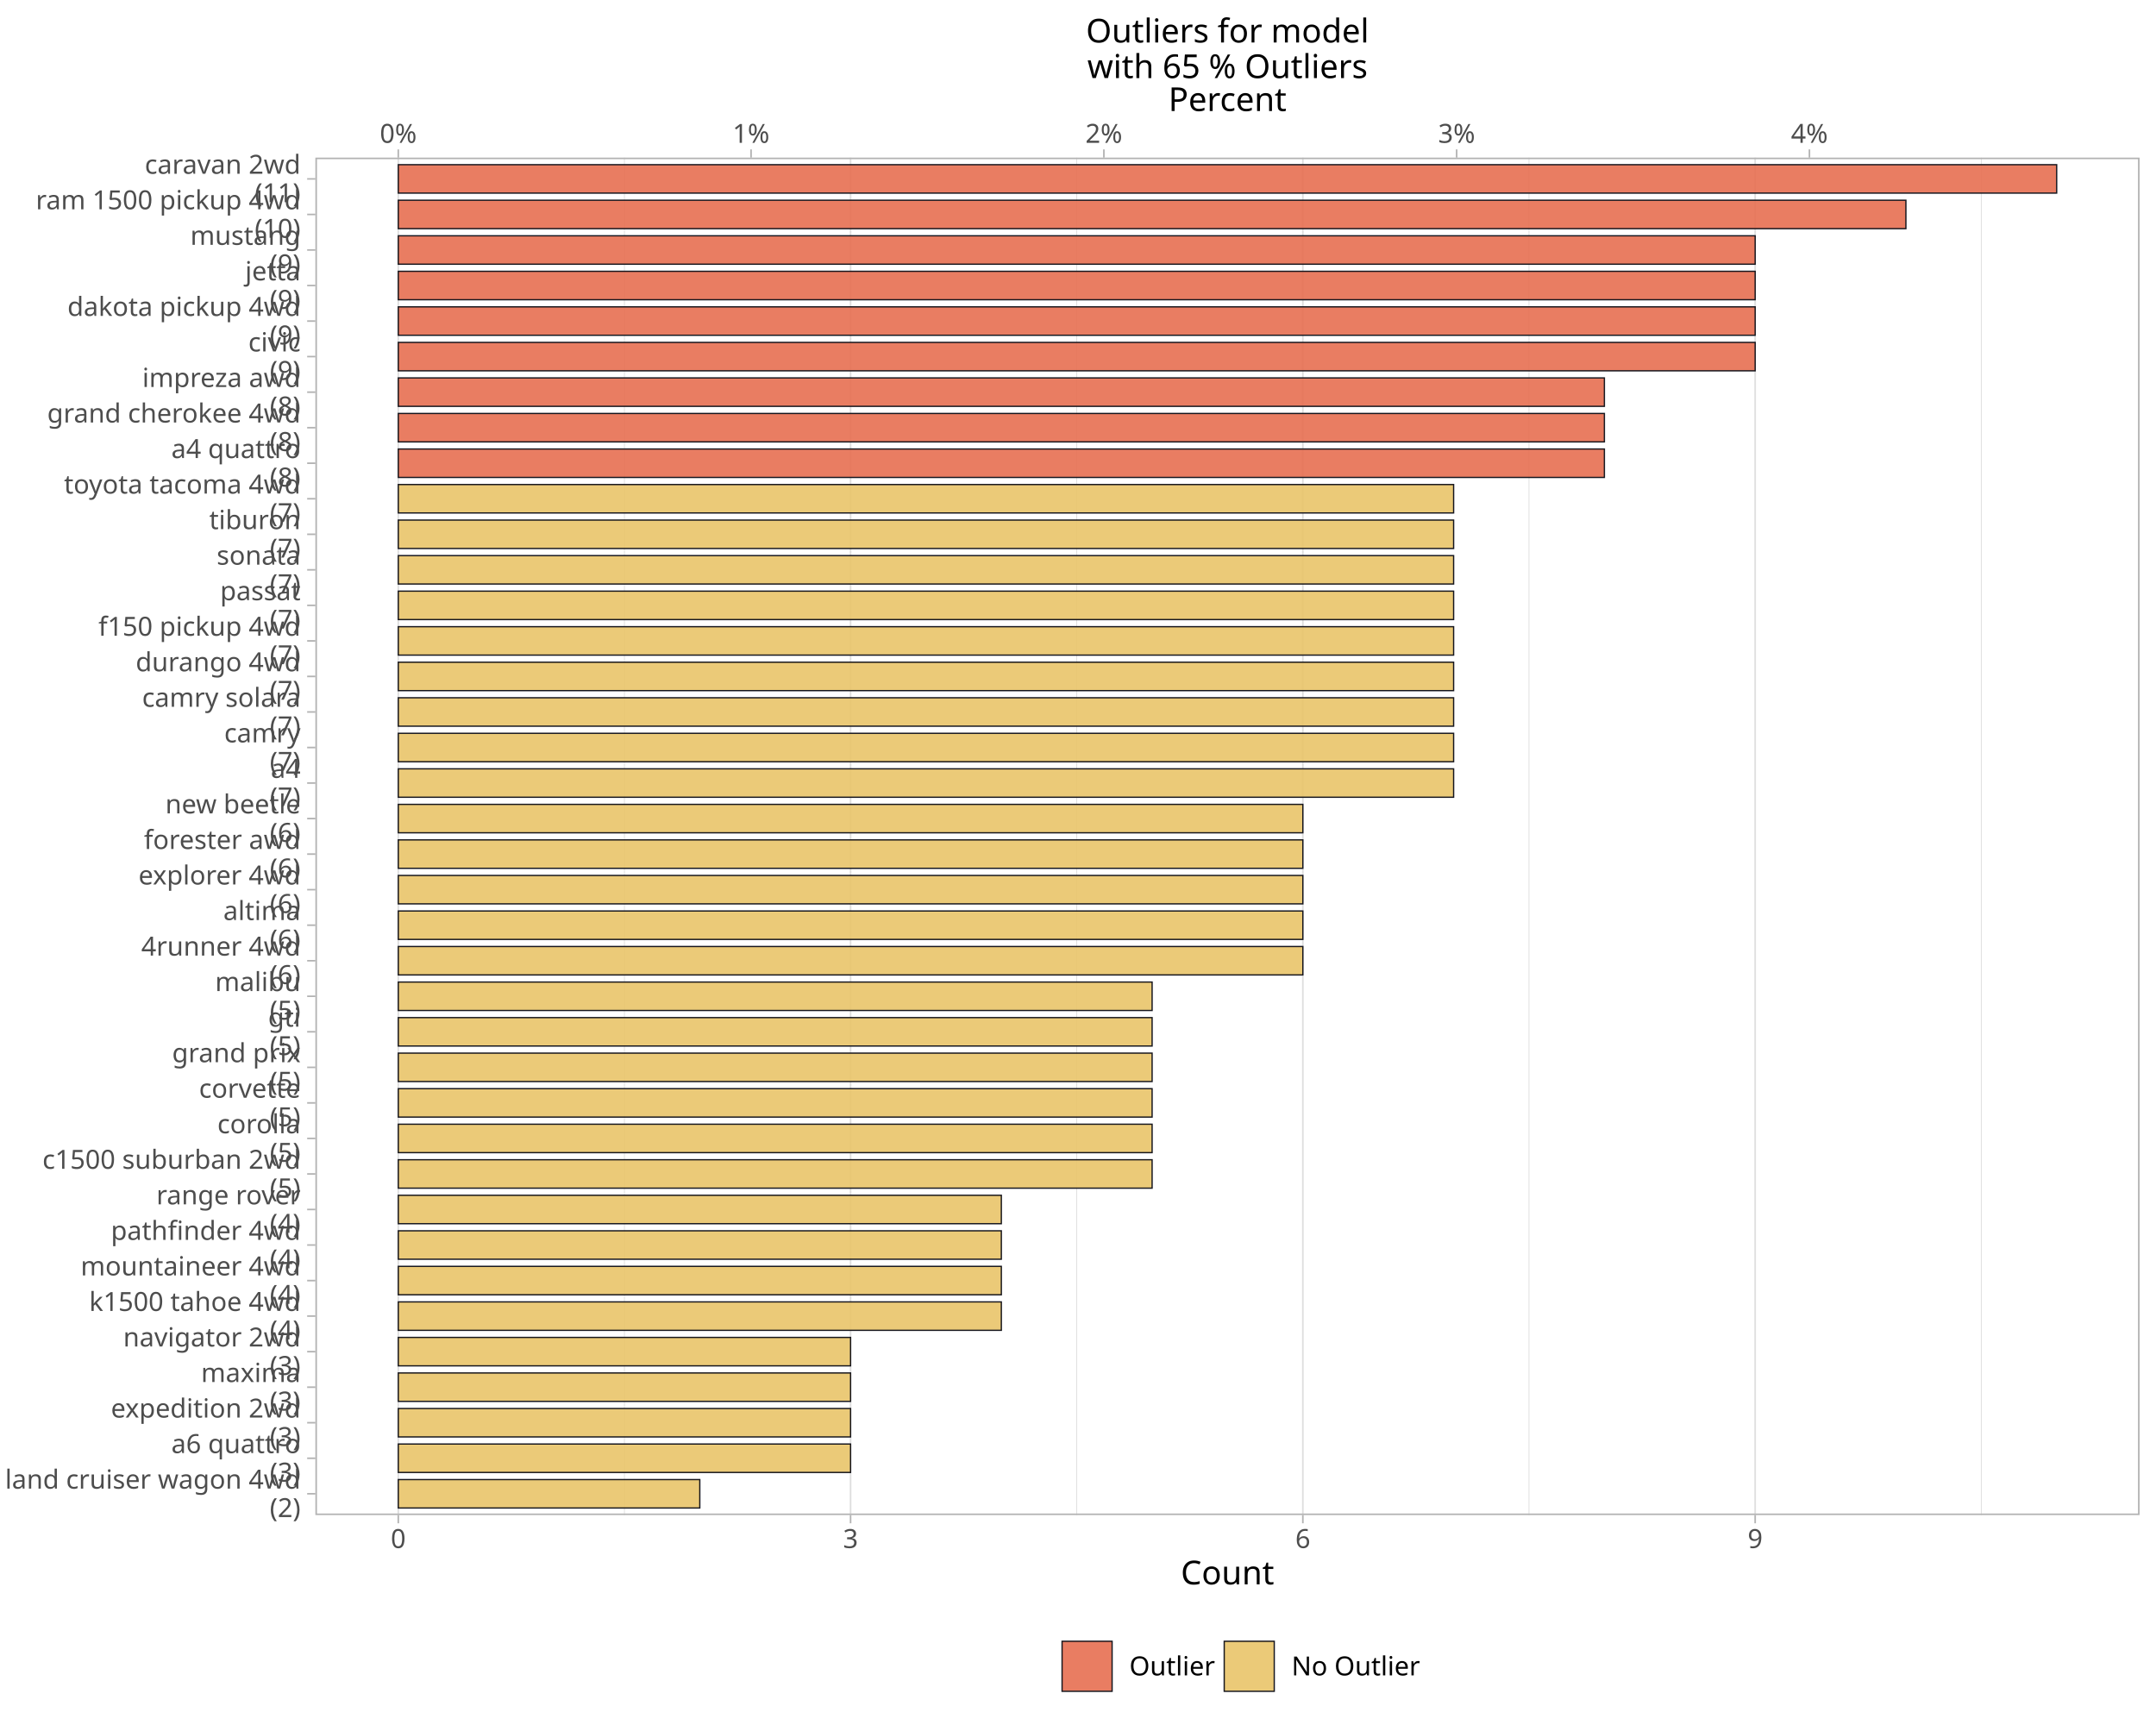
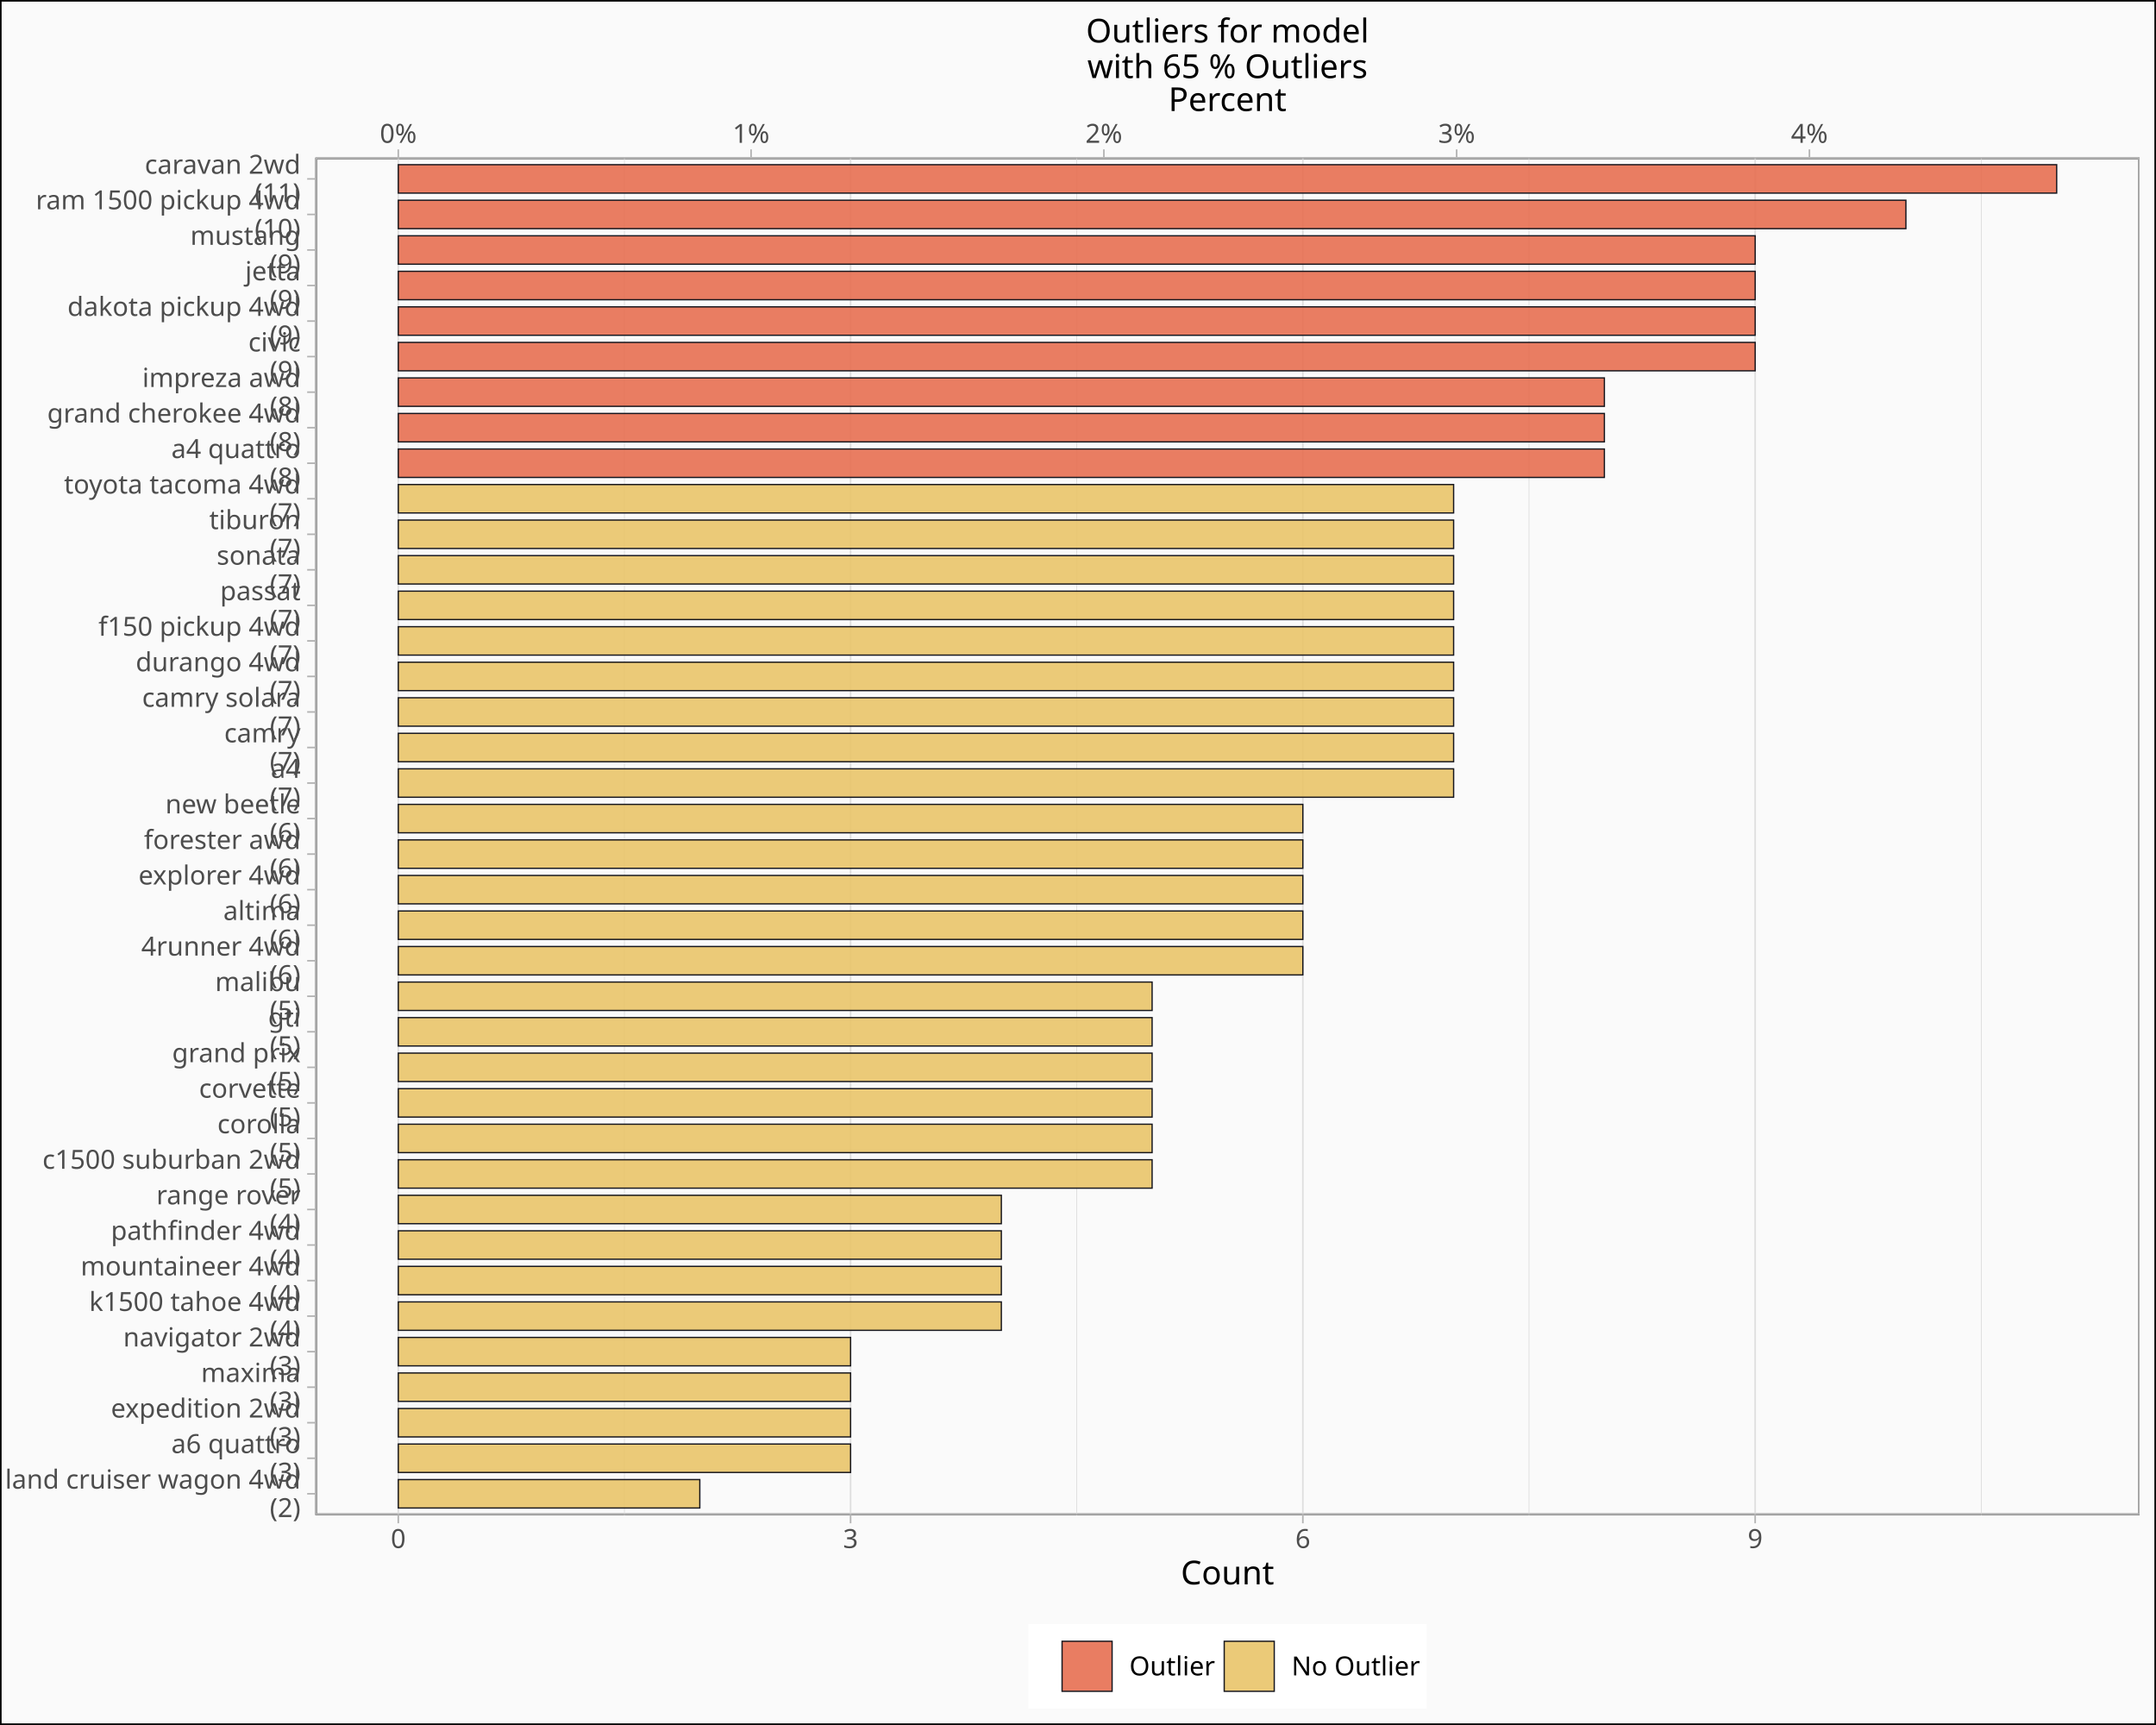
<svg xmlns="http://www.w3.org/2000/svg" class="svglite" data-engine-version="2.0" width="720.00pt" height="576.00pt" viewBox="0 0 720.00 576.00">
  <defs>
    <style type="text/css">
    .svglite line, .svglite polyline, .svglite polygon, .svglite path, .svglite rect, .svglite circle {
      fill: none;
      stroke: #000000;
      stroke-linecap: round;
      stroke-linejoin: round;
      stroke-miterlimit: 10.00;
    }
  </style>
  </defs>
  <rect width="100%" height="100%" style="stroke: none; fill: #FFFFFF;" />
  <defs>
    <clipPath id="cpMC4wMHw3MjAuMDB8MC4wMHw1NzYuMDA=">
      <rect x="0.00" y="0.00" width="720.00" height="576.00" />
    </clipPath>
  </defs>
  <g clip-path="url(#cpMC4wMHw3MjAuMDB8MC4wMHw1NzYuMDA=)">
-     <rect x="0.00" y="0.00" width="720.00" height="576.00" style="stroke-width: 1.07; stroke: #FFFFFF; fill: #FFFFFF;" />
+     <rect x="0.00" y="0.00" width="720.00" height="576.00" style="stroke-width: 1.07; fill: #FAFAFA;" />
  </g>
  <defs>
    <clipPath id="cpMTA1LjMyfDcxNC41Mnw1Mi42Mnw1MDUuOTE=">
      <rect x="105.32" y="52.62" width="609.20" height="453.29" />
    </clipPath>
  </defs>
  <g clip-path="url(#cpMTA1LjMyfDcxNC41Mnw1Mi42Mnw1MDUuOTE=)">
-     <rect x="105.32" y="52.62" width="609.20" height="453.29" style="stroke-width: 1.07; stroke: none; fill: #FFFFFF;" />
+     <rect x="105.32" y="52.62" width="609.20" height="453.29" style="stroke-width: 1.07; fill: #FAFAFA;" />
    <polyline points="208.53,505.91 208.53,52.62 " style="stroke-width: 0.27; stroke: #DEDEDE; stroke-linecap: butt;" />
    <polyline points="359.57,505.91 359.57,52.62 " style="stroke-width: 0.27; stroke: #DEDEDE; stroke-linecap: butt;" />
    <polyline points="510.61,505.91 510.61,52.62 " style="stroke-width: 0.27; stroke: #DEDEDE; stroke-linecap: butt;" />
    <polyline points="661.66,505.91 661.66,52.62 " style="stroke-width: 0.27; stroke: #DEDEDE; stroke-linecap: butt;" />
    <polyline points="133.01,505.91 133.01,52.62 " style="stroke-width: 0.53; stroke: #DEDEDE; stroke-linecap: butt;" />
    <polyline points="284.05,505.91 284.05,52.62 " style="stroke-width: 0.53; stroke: #DEDEDE; stroke-linecap: butt;" />
    <polyline points="435.09,505.91 435.09,52.62 " style="stroke-width: 0.53; stroke: #DEDEDE; stroke-linecap: butt;" />
    <polyline points="586.14,505.91 586.14,52.62 " style="stroke-width: 0.53; stroke: #DEDEDE; stroke-linecap: butt;" />
    <rect x="133.01" y="316.05" width="302.08" height="9.49" style="stroke-width: 0.43; stroke: #16161D; stroke-linecap: butt; stroke-linejoin: miter; fill: #E9C46A; fill-opacity: 0.90;" />
    <rect x="133.01" y="256.72" width="352.43" height="9.49" style="stroke-width: 0.43; stroke: #16161D; stroke-linecap: butt; stroke-linejoin: miter; fill: #E9C46A; fill-opacity: 0.90;" />
    <rect x="133.01" y="149.93" width="402.78" height="9.49" style="stroke-width: 0.43; stroke: #16161D; stroke-linecap: butt; stroke-linejoin: miter; fill: #E76F51; fill-opacity: 0.90;" />
    <rect x="133.01" y="482.18" width="151.04" height="9.49" style="stroke-width: 0.43; stroke: #16161D; stroke-linecap: butt; stroke-linejoin: miter; fill: #E9C46A; fill-opacity: 0.90;" />
    <rect x="133.01" y="304.19" width="302.08" height="9.49" style="stroke-width: 0.43; stroke: #16161D; stroke-linecap: butt; stroke-linejoin: miter; fill: #E9C46A; fill-opacity: 0.90;" />
    <rect x="133.01" y="387.25" width="251.74" height="9.49" style="stroke-width: 0.43; stroke: #16161D; stroke-linecap: butt; stroke-linejoin: miter; fill: #E9C46A; fill-opacity: 0.90;" />
    <rect x="133.01" y="244.86" width="352.43" height="9.49" style="stroke-width: 0.43; stroke: #16161D; stroke-linecap: butt; stroke-linejoin: miter; fill: #E9C46A; fill-opacity: 0.90;" />
    <rect x="133.01" y="232.99" width="352.43" height="9.49" style="stroke-width: 0.43; stroke: #16161D; stroke-linecap: butt; stroke-linejoin: miter; fill: #E9C46A; fill-opacity: 0.90;" />
    <rect x="133.01" y="54.99" width="553.82" height="9.49" style="stroke-width: 0.43; stroke: #16161D; stroke-linecap: butt; stroke-linejoin: miter; fill: #E76F51; fill-opacity: 0.90;" />
    <rect x="133.01" y="114.33" width="453.13" height="9.49" style="stroke-width: 0.43; stroke: #16161D; stroke-linecap: butt; stroke-linejoin: miter; fill: #E76F51; fill-opacity: 0.90;" />
    <rect x="133.01" y="375.39" width="251.74" height="9.49" style="stroke-width: 0.43; stroke: #16161D; stroke-linecap: butt; stroke-linejoin: miter; fill: #E9C46A; fill-opacity: 0.90;" />
    <rect x="133.01" y="363.52" width="251.74" height="9.49" style="stroke-width: 0.43; stroke: #16161D; stroke-linecap: butt; stroke-linejoin: miter; fill: #E9C46A; fill-opacity: 0.90;" />
    <rect x="133.01" y="102.46" width="453.13" height="9.49" style="stroke-width: 0.43; stroke: #16161D; stroke-linecap: butt; stroke-linejoin: miter; fill: #E76F51; fill-opacity: 0.90;" />
    <rect x="133.01" y="221.12" width="352.43" height="9.49" style="stroke-width: 0.43; stroke: #16161D; stroke-linecap: butt; stroke-linejoin: miter; fill: #E9C46A; fill-opacity: 0.90;" />
    <rect x="133.01" y="470.32" width="151.04" height="9.49" style="stroke-width: 0.43; stroke: #16161D; stroke-linecap: butt; stroke-linejoin: miter; fill: #E9C46A; fill-opacity: 0.90;" />
    <rect x="133.01" y="292.32" width="302.08" height="9.49" style="stroke-width: 0.43; stroke: #16161D; stroke-linecap: butt; stroke-linejoin: miter; fill: #E9C46A; fill-opacity: 0.90;" />
    <rect x="133.01" y="209.26" width="352.43" height="9.49" style="stroke-width: 0.43; stroke: #16161D; stroke-linecap: butt; stroke-linejoin: miter; fill: #E9C46A; fill-opacity: 0.90;" />
    <rect x="133.01" y="280.45" width="302.08" height="9.49" style="stroke-width: 0.43; stroke: #16161D; stroke-linecap: butt; stroke-linejoin: miter; fill: #E9C46A; fill-opacity: 0.90;" />
    <rect x="133.01" y="138.06" width="402.78" height="9.49" style="stroke-width: 0.43; stroke: #16161D; stroke-linecap: butt; stroke-linejoin: miter; fill: #E76F51; fill-opacity: 0.90;" />
    <rect x="133.01" y="351.65" width="251.74" height="9.49" style="stroke-width: 0.43; stroke: #16161D; stroke-linecap: butt; stroke-linejoin: miter; fill: #E9C46A; fill-opacity: 0.90;" />
    <rect x="133.01" y="339.79" width="251.74" height="9.49" style="stroke-width: 0.43; stroke: #16161D; stroke-linecap: butt; stroke-linejoin: miter; fill: #E9C46A; fill-opacity: 0.90;" />
    <rect x="133.01" y="126.19" width="402.78" height="9.49" style="stroke-width: 0.43; stroke: #16161D; stroke-linecap: butt; stroke-linejoin: miter; fill: #E76F51; fill-opacity: 0.90;" />
    <rect x="133.01" y="90.59" width="453.13" height="9.49" style="stroke-width: 0.43; stroke: #16161D; stroke-linecap: butt; stroke-linejoin: miter; fill: #E76F51; fill-opacity: 0.90;" />
    <rect x="133.01" y="434.72" width="201.39" height="9.49" style="stroke-width: 0.43; stroke: #16161D; stroke-linecap: butt; stroke-linejoin: miter; fill: #E9C46A; fill-opacity: 0.90;" />
    <rect x="133.01" y="494.05" width="100.69" height="9.49" style="stroke-width: 0.43; stroke: #16161D; stroke-linecap: butt; stroke-linejoin: miter; fill: #E9C46A; fill-opacity: 0.90;" />
    <rect x="133.01" y="327.92" width="251.74" height="9.49" style="stroke-width: 0.43; stroke: #16161D; stroke-linecap: butt; stroke-linejoin: miter; fill: #E9C46A; fill-opacity: 0.90;" />
    <rect x="133.01" y="458.45" width="151.04" height="9.49" style="stroke-width: 0.43; stroke: #16161D; stroke-linecap: butt; stroke-linejoin: miter; fill: #E9C46A; fill-opacity: 0.90;" />
    <rect x="133.01" y="422.85" width="201.39" height="9.49" style="stroke-width: 0.43; stroke: #16161D; stroke-linecap: butt; stroke-linejoin: miter; fill: #E9C46A; fill-opacity: 0.90;" />
    <rect x="133.01" y="78.73" width="453.13" height="9.49" style="stroke-width: 0.43; stroke: #16161D; stroke-linecap: butt; stroke-linejoin: miter; fill: #E76F51; fill-opacity: 0.90;" />
    <rect x="133.01" y="446.58" width="151.04" height="9.49" style="stroke-width: 0.43; stroke: #16161D; stroke-linecap: butt; stroke-linejoin: miter; fill: #E9C46A; fill-opacity: 0.90;" />
    <rect x="133.01" y="268.59" width="302.08" height="9.49" style="stroke-width: 0.43; stroke: #16161D; stroke-linecap: butt; stroke-linejoin: miter; fill: #E9C46A; fill-opacity: 0.90;" />
    <rect x="133.01" y="197.39" width="352.43" height="9.49" style="stroke-width: 0.43; stroke: #16161D; stroke-linecap: butt; stroke-linejoin: miter; fill: #E9C46A; fill-opacity: 0.90;" />
    <rect x="133.01" y="410.98" width="201.39" height="9.49" style="stroke-width: 0.43; stroke: #16161D; stroke-linecap: butt; stroke-linejoin: miter; fill: #E9C46A; fill-opacity: 0.90;" />
    <rect x="133.01" y="66.86" width="503.47" height="9.49" style="stroke-width: 0.43; stroke: #16161D; stroke-linecap: butt; stroke-linejoin: miter; fill: #E76F51; fill-opacity: 0.90;" />
    <rect x="133.01" y="399.12" width="201.39" height="9.49" style="stroke-width: 0.43; stroke: #16161D; stroke-linecap: butt; stroke-linejoin: miter; fill: #E9C46A; fill-opacity: 0.90;" />
    <rect x="133.01" y="185.52" width="352.43" height="9.49" style="stroke-width: 0.43; stroke: #16161D; stroke-linecap: butt; stroke-linejoin: miter; fill: #E9C46A; fill-opacity: 0.90;" />
    <rect x="133.01" y="173.66" width="352.43" height="9.49" style="stroke-width: 0.43; stroke: #16161D; stroke-linecap: butt; stroke-linejoin: miter; fill: #E9C46A; fill-opacity: 0.90;" />
    <rect x="133.01" y="161.79" width="352.43" height="9.49" style="stroke-width: 0.43; stroke: #16161D; stroke-linecap: butt; stroke-linejoin: miter; fill: #E9C46A; fill-opacity: 0.90;" />
    <rect x="105.32" y="52.62" width="609.20" height="453.29" style="stroke-width: 1.07; stroke: #B3B3B3;" />
  </g>
  <g clip-path="url(#cpMC4wMHw3MjAuMDB8MC4wMHw1NzYuMDA=)">
    <text x="133.01" y="47.69" text-anchor="middle" style="font-size: 8.80px; fill: #4D4D4D; font-family: sans;" textLength="12.72px" lengthAdjust="spacingAndGlyphs">0%</text>
    <text x="250.82" y="47.69" text-anchor="middle" style="font-size: 8.80px; fill: #4D4D4D; font-family: sans;" textLength="12.72px" lengthAdjust="spacingAndGlyphs">1%</text>
    <text x="368.64" y="47.69" text-anchor="middle" style="font-size: 8.80px; fill: #4D4D4D; font-family: sans;" textLength="12.72px" lengthAdjust="spacingAndGlyphs">2%</text>
    <text x="486.45" y="47.69" text-anchor="middle" style="font-size: 8.80px; fill: #4D4D4D; font-family: sans;" textLength="12.72px" lengthAdjust="spacingAndGlyphs">3%</text>
    <text x="604.26" y="47.69" text-anchor="middle" style="font-size: 8.80px; fill: #4D4D4D; font-family: sans;" textLength="12.72px" lengthAdjust="spacingAndGlyphs">4%</text>
    <polyline points="133.01,52.62 133.01,49.88 " style="stroke-width: 0.53; stroke: #B3B3B3; stroke-linecap: butt;" />
    <polyline points="250.82,52.62 250.82,49.88 " style="stroke-width: 0.53; stroke: #B3B3B3; stroke-linecap: butt;" />
    <polyline points="368.64,52.62 368.64,49.88 " style="stroke-width: 0.53; stroke: #B3B3B3; stroke-linecap: butt;" />
    <polyline points="486.45,52.62 486.45,49.88 " style="stroke-width: 0.53; stroke: #B3B3B3; stroke-linecap: butt;" />
    <polyline points="604.26,52.62 604.26,49.88 " style="stroke-width: 0.53; stroke: #B3B3B3; stroke-linecap: butt;" />
    <text x="100.39" y="497.07" text-anchor="end" style="font-size: 8.80px; fill: #4D4D4D; font-family: sans;" textLength="94.91px" lengthAdjust="spacingAndGlyphs">land cruiser wagon 4wd </text>
    <text x="100.39" y="506.57" text-anchor="end" style="font-size: 8.80px; fill: #4D4D4D; font-family: sans;" textLength="10.76px" lengthAdjust="spacingAndGlyphs">(2)</text>
    <text x="100.39" y="485.20" text-anchor="end" style="font-size: 8.80px; fill: #4D4D4D; font-family: sans;" textLength="42.08px" lengthAdjust="spacingAndGlyphs">a6 quattro </text>
    <text x="100.39" y="494.71" text-anchor="end" style="font-size: 8.80px; fill: #4D4D4D; font-family: sans;" textLength="10.76px" lengthAdjust="spacingAndGlyphs">(3)</text>
    <text x="100.39" y="473.34" text-anchor="end" style="font-size: 8.80px; fill: #4D4D4D; font-family: sans;" textLength="61.16px" lengthAdjust="spacingAndGlyphs">expedition 2wd </text>
    <text x="100.39" y="482.84" text-anchor="end" style="font-size: 8.80px; fill: #4D4D4D; font-family: sans;" textLength="10.76px" lengthAdjust="spacingAndGlyphs">(3)</text>
    <text x="100.39" y="461.47" text-anchor="end" style="font-size: 8.80px; fill: #4D4D4D; font-family: sans;" textLength="33.26px" lengthAdjust="spacingAndGlyphs">maxima </text>
    <text x="100.39" y="470.98" text-anchor="end" style="font-size: 8.80px; fill: #4D4D4D; font-family: sans;" textLength="10.76px" lengthAdjust="spacingAndGlyphs">(3)</text>
    <text x="100.39" y="449.61" text-anchor="end" style="font-size: 8.80px; fill: #4D4D4D; font-family: sans;" textLength="57.24px" lengthAdjust="spacingAndGlyphs">navigator 2wd </text>
    <text x="100.39" y="459.11" text-anchor="end" style="font-size: 8.80px; fill: #4D4D4D; font-family: sans;" textLength="10.76px" lengthAdjust="spacingAndGlyphs">(3)</text>
    <text x="100.39" y="437.74" text-anchor="end" style="font-size: 8.80px; fill: #4D4D4D; font-family: sans;" textLength="69.48px" lengthAdjust="spacingAndGlyphs">k1500 tahoe 4wd </text>
    <text x="100.39" y="447.24" text-anchor="end" style="font-size: 8.80px; fill: #4D4D4D; font-family: sans;" textLength="10.76px" lengthAdjust="spacingAndGlyphs">(4)</text>
    <text x="100.39" y="425.87" text-anchor="end" style="font-size: 8.80px; fill: #4D4D4D; font-family: sans;" textLength="69.96px" lengthAdjust="spacingAndGlyphs">mountaineer 4wd </text>
    <text x="100.39" y="435.38" text-anchor="end" style="font-size: 8.80px; fill: #4D4D4D; font-family: sans;" textLength="10.76px" lengthAdjust="spacingAndGlyphs">(4)</text>
    <text x="100.39" y="414.01" text-anchor="end" style="font-size: 8.80px; fill: #4D4D4D; font-family: sans;" textLength="60.18px" lengthAdjust="spacingAndGlyphs">pathfinder 4wd </text>
    <text x="100.39" y="423.51" text-anchor="end" style="font-size: 8.80px; fill: #4D4D4D; font-family: sans;" textLength="10.76px" lengthAdjust="spacingAndGlyphs">(4)</text>
    <text x="100.39" y="402.14" text-anchor="end" style="font-size: 8.80px; fill: #4D4D4D; font-family: sans;" textLength="47.45px" lengthAdjust="spacingAndGlyphs">range rover </text>
    <text x="100.39" y="411.64" text-anchor="end" style="font-size: 8.80px; fill: #4D4D4D; font-family: sans;" textLength="10.76px" lengthAdjust="spacingAndGlyphs">(4)</text>
    <text x="100.39" y="390.27" text-anchor="end" style="font-size: 8.80px; fill: #4D4D4D; font-family: sans;" textLength="84.16px" lengthAdjust="spacingAndGlyphs">c1500 suburban 2wd </text>
    <text x="100.39" y="399.78" text-anchor="end" style="font-size: 8.80px; fill: #4D4D4D; font-family: sans;" textLength="10.76px" lengthAdjust="spacingAndGlyphs">(5)</text>
    <text x="100.39" y="378.41" text-anchor="end" style="font-size: 8.80px; fill: #4D4D4D; font-family: sans;" textLength="28.37px" lengthAdjust="spacingAndGlyphs">corolla </text>
    <text x="100.39" y="387.91" text-anchor="end" style="font-size: 8.80px; fill: #4D4D4D; font-family: sans;" textLength="10.76px" lengthAdjust="spacingAndGlyphs">(5)</text>
    <text x="100.39" y="366.54" text-anchor="end" style="font-size: 8.80px; fill: #4D4D4D; font-family: sans;" textLength="33.76px" lengthAdjust="spacingAndGlyphs">corvette </text>
    <text x="100.39" y="376.05" text-anchor="end" style="font-size: 8.80px; fill: #4D4D4D; font-family: sans;" textLength="10.76px" lengthAdjust="spacingAndGlyphs">(5)</text>
    <text x="100.39" y="354.68" text-anchor="end" style="font-size: 8.80px; fill: #4D4D4D; font-family: sans;" textLength="41.58px" lengthAdjust="spacingAndGlyphs">grand prix </text>
    <text x="100.39" y="364.18" text-anchor="end" style="font-size: 8.80px; fill: #4D4D4D; font-family: sans;" textLength="10.76px" lengthAdjust="spacingAndGlyphs">(5)</text>
    <text x="100.39" y="342.81" text-anchor="end" style="font-size: 8.80px; fill: #4D4D4D; font-family: sans;" textLength="11.74px" lengthAdjust="spacingAndGlyphs">gti </text>
    <text x="100.39" y="352.31" text-anchor="end" style="font-size: 8.80px; fill: #4D4D4D; font-family: sans;" textLength="10.76px" lengthAdjust="spacingAndGlyphs">(5)</text>
    <text x="100.39" y="330.94" text-anchor="end" style="font-size: 8.80px; fill: #4D4D4D; font-family: sans;" textLength="28.37px" lengthAdjust="spacingAndGlyphs">malibu </text>
    <text x="100.39" y="340.45" text-anchor="end" style="font-size: 8.80px; fill: #4D4D4D; font-family: sans;" textLength="10.76px" lengthAdjust="spacingAndGlyphs">(5)</text>
    <text x="100.39" y="319.08" text-anchor="end" style="font-size: 8.80px; fill: #4D4D4D; font-family: sans;" textLength="51.37px" lengthAdjust="spacingAndGlyphs">4runner 4wd </text>
    <text x="100.39" y="328.58" text-anchor="end" style="font-size: 8.80px; fill: #4D4D4D; font-family: sans;" textLength="10.76px" lengthAdjust="spacingAndGlyphs">(6)</text>
    <text x="100.39" y="307.21" text-anchor="end" style="font-size: 8.80px; fill: #4D4D4D; font-family: sans;" textLength="25.92px" lengthAdjust="spacingAndGlyphs">altima </text>
    <text x="100.39" y="316.71" text-anchor="end" style="font-size: 8.80px; fill: #4D4D4D; font-family: sans;" textLength="10.76px" lengthAdjust="spacingAndGlyphs">(6)</text>
    <text x="100.39" y="295.34" text-anchor="end" style="font-size: 8.80px; fill: #4D4D4D; font-family: sans;" textLength="52.83px" lengthAdjust="spacingAndGlyphs">explorer 4wd </text>
    <text x="100.39" y="304.85" text-anchor="end" style="font-size: 8.80px; fill: #4D4D4D; font-family: sans;" textLength="10.76px" lengthAdjust="spacingAndGlyphs">(6)</text>
    <text x="100.39" y="283.48" text-anchor="end" style="font-size: 8.80px; fill: #4D4D4D; font-family: sans;" textLength="50.87px" lengthAdjust="spacingAndGlyphs">forester awd </text>
    <text x="100.39" y="292.98" text-anchor="end" style="font-size: 8.80px; fill: #4D4D4D; font-family: sans;" textLength="10.76px" lengthAdjust="spacingAndGlyphs">(6)</text>
    <text x="100.39" y="271.61" text-anchor="end" style="font-size: 8.80px; fill: #4D4D4D; font-family: sans;" textLength="45.01px" lengthAdjust="spacingAndGlyphs">new beetle </text>
    <text x="100.39" y="281.11" text-anchor="end" style="font-size: 8.80px; fill: #4D4D4D; font-family: sans;" textLength="10.76px" lengthAdjust="spacingAndGlyphs">(6)</text>
    <text x="100.39" y="259.74" text-anchor="end" style="font-size: 8.80px; fill: #4D4D4D; font-family: sans;" textLength="12.23px" lengthAdjust="spacingAndGlyphs">a4 </text>
    <text x="100.39" y="269.25" text-anchor="end" style="font-size: 8.80px; fill: #4D4D4D; font-family: sans;" textLength="10.76px" lengthAdjust="spacingAndGlyphs">(7)</text>
    <text x="100.39" y="247.88" text-anchor="end" style="font-size: 8.80px; fill: #4D4D4D; font-family: sans;" textLength="26.41px" lengthAdjust="spacingAndGlyphs">camry </text>
    <text x="100.39" y="257.38" text-anchor="end" style="font-size: 8.80px; fill: #4D4D4D; font-family: sans;" textLength="10.76px" lengthAdjust="spacingAndGlyphs">(7)</text>
    <text x="100.39" y="236.01" text-anchor="end" style="font-size: 8.80px; fill: #4D4D4D; font-family: sans;" textLength="52.83px" lengthAdjust="spacingAndGlyphs">camry solara </text>
    <text x="100.39" y="245.52" text-anchor="end" style="font-size: 8.80px; fill: #4D4D4D; font-family: sans;" textLength="10.76px" lengthAdjust="spacingAndGlyphs">(7)</text>
    <text x="100.39" y="224.15" text-anchor="end" style="font-size: 8.80px; fill: #4D4D4D; font-family: sans;" textLength="53.33px" lengthAdjust="spacingAndGlyphs">durango 4wd </text>
    <text x="100.39" y="233.65" text-anchor="end" style="font-size: 8.80px; fill: #4D4D4D; font-family: sans;" textLength="10.76px" lengthAdjust="spacingAndGlyphs">(7)</text>
    <text x="100.39" y="212.28" text-anchor="end" style="font-size: 8.80px; fill: #4D4D4D; font-family: sans;" textLength="66.05px" lengthAdjust="spacingAndGlyphs">f150 pickup 4wd </text>
    <text x="100.39" y="221.78" text-anchor="end" style="font-size: 8.80px; fill: #4D4D4D; font-family: sans;" textLength="10.76px" lengthAdjust="spacingAndGlyphs">(7)</text>
    <text x="100.39" y="200.41" text-anchor="end" style="font-size: 8.80px; fill: #4D4D4D; font-family: sans;" textLength="28.38px" lengthAdjust="spacingAndGlyphs">passat </text>
    <text x="100.39" y="209.92" text-anchor="end" style="font-size: 8.80px; fill: #4D4D4D; font-family: sans;" textLength="10.76px" lengthAdjust="spacingAndGlyphs">(7)</text>
    <text x="100.39" y="188.55" text-anchor="end" style="font-size: 8.80px; fill: #4D4D4D; font-family: sans;" textLength="28.87px" lengthAdjust="spacingAndGlyphs">sonata </text>
    <text x="100.39" y="198.05" text-anchor="end" style="font-size: 8.80px; fill: #4D4D4D; font-family: sans;" textLength="10.76px" lengthAdjust="spacingAndGlyphs">(7)</text>
    <text x="100.39" y="176.68" text-anchor="end" style="font-size: 8.80px; fill: #4D4D4D; font-family: sans;" textLength="29.35px" lengthAdjust="spacingAndGlyphs">tiburon </text>
    <text x="100.39" y="186.18" text-anchor="end" style="font-size: 8.80px; fill: #4D4D4D; font-family: sans;" textLength="10.76px" lengthAdjust="spacingAndGlyphs">(7)</text>
    <text x="100.39" y="164.81" text-anchor="end" style="font-size: 8.80px; fill: #4D4D4D; font-family: sans;" textLength="76.32px" lengthAdjust="spacingAndGlyphs">toyota tacoma 4wd </text>
    <text x="100.39" y="174.32" text-anchor="end" style="font-size: 8.80px; fill: #4D4D4D; font-family: sans;" textLength="10.76px" lengthAdjust="spacingAndGlyphs">(7)</text>
    <text x="100.39" y="152.95" text-anchor="end" style="font-size: 8.80px; fill: #4D4D4D; font-family: sans;" textLength="42.08px" lengthAdjust="spacingAndGlyphs">a4 quattro </text>
    <text x="100.39" y="162.45" text-anchor="end" style="font-size: 8.80px; fill: #4D4D4D; font-family: sans;" textLength="10.76px" lengthAdjust="spacingAndGlyphs">(8)</text>
    <text x="100.39" y="141.08" text-anchor="end" style="font-size: 8.80px; fill: #4D4D4D; font-family: sans;" textLength="82.20px" lengthAdjust="spacingAndGlyphs">grand cherokee 4wd </text>
    <text x="100.39" y="150.59" text-anchor="end" style="font-size: 8.80px; fill: #4D4D4D; font-family: sans;" textLength="10.76px" lengthAdjust="spacingAndGlyphs">(8)</text>
    <text x="100.39" y="129.22" text-anchor="end" style="font-size: 8.80px; fill: #4D4D4D; font-family: sans;" textLength="52.34px" lengthAdjust="spacingAndGlyphs">impreza awd </text>
    <text x="100.39" y="138.72" text-anchor="end" style="font-size: 8.80px; fill: #4D4D4D; font-family: sans;" textLength="10.76px" lengthAdjust="spacingAndGlyphs">(8)</text>
    <text x="100.39" y="117.35" text-anchor="end" style="font-size: 8.80px; fill: #4D4D4D; font-family: sans;" textLength="19.56px" lengthAdjust="spacingAndGlyphs">civic </text>
    <text x="100.39" y="126.85" text-anchor="end" style="font-size: 8.80px; fill: #4D4D4D; font-family: sans;" textLength="10.76px" lengthAdjust="spacingAndGlyphs">(9)</text>
    <text x="100.39" y="105.48" text-anchor="end" style="font-size: 8.80px; fill: #4D4D4D; font-family: sans;" textLength="75.35px" lengthAdjust="spacingAndGlyphs">dakota pickup 4wd </text>
    <text x="100.39" y="114.99" text-anchor="end" style="font-size: 8.80px; fill: #4D4D4D; font-family: sans;" textLength="10.76px" lengthAdjust="spacingAndGlyphs">(9)</text>
    <text x="100.39" y="93.62" text-anchor="end" style="font-size: 8.80px; fill: #4D4D4D; font-family: sans;" textLength="19.08px" lengthAdjust="spacingAndGlyphs">jetta </text>
    <text x="100.39" y="103.12" text-anchor="end" style="font-size: 8.80px; fill: #4D4D4D; font-family: sans;" textLength="10.76px" lengthAdjust="spacingAndGlyphs">(9)</text>
    <text x="100.39" y="81.75" text-anchor="end" style="font-size: 8.80px; fill: #4D4D4D; font-family: sans;" textLength="36.20px" lengthAdjust="spacingAndGlyphs">mustang </text>
    <text x="100.39" y="91.25" text-anchor="end" style="font-size: 8.80px; fill: #4D4D4D; font-family: sans;" textLength="10.76px" lengthAdjust="spacingAndGlyphs">(9)</text>
    <text x="100.39" y="69.88" text-anchor="end" style="font-size: 8.80px; fill: #4D4D4D; font-family: sans;" textLength="86.11px" lengthAdjust="spacingAndGlyphs">ram 1500 pickup 4wd </text>
    <text x="100.39" y="79.39" text-anchor="end" style="font-size: 8.80px; fill: #4D4D4D; font-family: sans;" textLength="15.65px" lengthAdjust="spacingAndGlyphs">(10)</text>
    <text x="100.39" y="58.02" text-anchor="end" style="font-size: 8.80px; fill: #4D4D4D; font-family: sans;" textLength="52.35px" lengthAdjust="spacingAndGlyphs">caravan 2wd </text>
    <text x="100.39" y="67.52" text-anchor="end" style="font-size: 8.80px; fill: #4D4D4D; font-family: sans;" textLength="15.65px" lengthAdjust="spacingAndGlyphs">(11)</text>
    <polyline points="102.58,498.79 105.32,498.79 " style="stroke-width: 0.53; stroke: #B3B3B3; stroke-linecap: butt;" />
    <polyline points="102.58,486.93 105.32,486.93 " style="stroke-width: 0.53; stroke: #B3B3B3; stroke-linecap: butt;" />
    <polyline points="102.58,475.06 105.32,475.06 " style="stroke-width: 0.53; stroke: #B3B3B3; stroke-linecap: butt;" />
    <polyline points="102.58,463.20 105.32,463.20 " style="stroke-width: 0.53; stroke: #B3B3B3; stroke-linecap: butt;" />
    <polyline points="102.58,451.33 105.32,451.33 " style="stroke-width: 0.53; stroke: #B3B3B3; stroke-linecap: butt;" />
    <polyline points="102.58,439.46 105.32,439.46 " style="stroke-width: 0.53; stroke: #B3B3B3; stroke-linecap: butt;" />
    <polyline points="102.58,427.60 105.32,427.60 " style="stroke-width: 0.53; stroke: #B3B3B3; stroke-linecap: butt;" />
    <polyline points="102.58,415.73 105.32,415.73 " style="stroke-width: 0.53; stroke: #B3B3B3; stroke-linecap: butt;" />
    <polyline points="102.58,403.86 105.32,403.86 " style="stroke-width: 0.53; stroke: #B3B3B3; stroke-linecap: butt;" />
    <polyline points="102.58,392.00 105.32,392.00 " style="stroke-width: 0.53; stroke: #B3B3B3; stroke-linecap: butt;" />
    <polyline points="102.58,380.13 105.32,380.13 " style="stroke-width: 0.53; stroke: #B3B3B3; stroke-linecap: butt;" />
    <polyline points="102.58,368.27 105.32,368.27 " style="stroke-width: 0.53; stroke: #B3B3B3; stroke-linecap: butt;" />
    <polyline points="102.58,356.40 105.32,356.40 " style="stroke-width: 0.53; stroke: #B3B3B3; stroke-linecap: butt;" />
    <polyline points="102.58,344.53 105.32,344.53 " style="stroke-width: 0.53; stroke: #B3B3B3; stroke-linecap: butt;" />
    <polyline points="102.58,332.67 105.32,332.67 " style="stroke-width: 0.53; stroke: #B3B3B3; stroke-linecap: butt;" />
    <polyline points="102.58,320.80 105.32,320.80 " style="stroke-width: 0.53; stroke: #B3B3B3; stroke-linecap: butt;" />
    <polyline points="102.58,308.93 105.32,308.93 " style="stroke-width: 0.53; stroke: #B3B3B3; stroke-linecap: butt;" />
    <polyline points="102.58,297.07 105.32,297.07 " style="stroke-width: 0.53; stroke: #B3B3B3; stroke-linecap: butt;" />
    <polyline points="102.58,285.20 105.32,285.20 " style="stroke-width: 0.53; stroke: #B3B3B3; stroke-linecap: butt;" />
    <polyline points="102.58,273.33 105.32,273.33 " style="stroke-width: 0.53; stroke: #B3B3B3; stroke-linecap: butt;" />
    <polyline points="102.58,261.47 105.32,261.47 " style="stroke-width: 0.53; stroke: #B3B3B3; stroke-linecap: butt;" />
    <polyline points="102.58,249.60 105.32,249.60 " style="stroke-width: 0.53; stroke: #B3B3B3; stroke-linecap: butt;" />
    <polyline points="102.58,237.74 105.32,237.74 " style="stroke-width: 0.53; stroke: #B3B3B3; stroke-linecap: butt;" />
    <polyline points="102.58,225.87 105.32,225.87 " style="stroke-width: 0.53; stroke: #B3B3B3; stroke-linecap: butt;" />
    <polyline points="102.58,214.00 105.32,214.00 " style="stroke-width: 0.53; stroke: #B3B3B3; stroke-linecap: butt;" />
    <polyline points="102.58,202.14 105.32,202.14 " style="stroke-width: 0.53; stroke: #B3B3B3; stroke-linecap: butt;" />
    <polyline points="102.58,190.27 105.32,190.27 " style="stroke-width: 0.53; stroke: #B3B3B3; stroke-linecap: butt;" />
    <polyline points="102.58,178.40 105.32,178.40 " style="stroke-width: 0.53; stroke: #B3B3B3; stroke-linecap: butt;" />
    <polyline points="102.58,166.54 105.32,166.54 " style="stroke-width: 0.53; stroke: #B3B3B3; stroke-linecap: butt;" />
    <polyline points="102.58,154.67 105.32,154.67 " style="stroke-width: 0.53; stroke: #B3B3B3; stroke-linecap: butt;" />
    <polyline points="102.58,142.81 105.32,142.81 " style="stroke-width: 0.53; stroke: #B3B3B3; stroke-linecap: butt;" />
    <polyline points="102.58,130.94 105.32,130.94 " style="stroke-width: 0.53; stroke: #B3B3B3; stroke-linecap: butt;" />
    <polyline points="102.58,119.07 105.32,119.07 " style="stroke-width: 0.53; stroke: #B3B3B3; stroke-linecap: butt;" />
    <polyline points="102.58,107.21 105.32,107.21 " style="stroke-width: 0.53; stroke: #B3B3B3; stroke-linecap: butt;" />
    <polyline points="102.58,95.34 105.32,95.34 " style="stroke-width: 0.53; stroke: #B3B3B3; stroke-linecap: butt;" />
    <polyline points="102.58,83.47 105.32,83.47 " style="stroke-width: 0.53; stroke: #B3B3B3; stroke-linecap: butt;" />
    <polyline points="102.58,71.61 105.32,71.61 " style="stroke-width: 0.53; stroke: #B3B3B3; stroke-linecap: butt;" />
    <polyline points="102.58,59.74 105.32,59.74 " style="stroke-width: 0.53; stroke: #B3B3B3; stroke-linecap: butt;" />
    <polyline points="133.01,508.65 133.01,505.91 " style="stroke-width: 0.53; stroke: #B3B3B3; stroke-linecap: butt;" />
    <polyline points="284.05,508.65 284.05,505.91 " style="stroke-width: 0.53; stroke: #B3B3B3; stroke-linecap: butt;" />
    <polyline points="435.09,508.65 435.09,505.91 " style="stroke-width: 0.53; stroke: #B3B3B3; stroke-linecap: butt;" />
    <polyline points="586.14,508.65 586.14,505.91 " style="stroke-width: 0.53; stroke: #B3B3B3; stroke-linecap: butt;" />
    <text x="133.01" y="516.90" text-anchor="middle" style="font-size: 8.80px; fill: #4D4D4D; font-family: sans;" textLength="4.89px" lengthAdjust="spacingAndGlyphs">0</text>
    <text x="284.05" y="516.90" text-anchor="middle" style="font-size: 8.80px; fill: #4D4D4D; font-family: sans;" textLength="4.89px" lengthAdjust="spacingAndGlyphs">3</text>
    <text x="435.09" y="516.90" text-anchor="middle" style="font-size: 8.80px; fill: #4D4D4D; font-family: sans;" textLength="4.89px" lengthAdjust="spacingAndGlyphs">6</text>
    <text x="586.14" y="516.90" text-anchor="middle" style="font-size: 8.80px; fill: #4D4D4D; font-family: sans;" textLength="4.89px" lengthAdjust="spacingAndGlyphs">9</text>
    <text x="409.92" y="37.07" text-anchor="middle" style="font-size: 11.00px; font-family: sans;" textLength="37.92px" lengthAdjust="spacingAndGlyphs">Percent</text>
    <text x="409.92" y="529.04" text-anchor="middle" style="font-size: 11.00px; font-family: sans;" textLength="29.36px" lengthAdjust="spacingAndGlyphs">Count</text>
    <rect x="343.43" y="542.28" width="132.97" height="28.24" style="stroke-width: 1.07; stroke: none; fill: #FFFFFF;" />
    <rect x="354.39" y="547.76" width="17.28" height="17.28" style="stroke-width: 1.07; stroke: none; fill: #FFFFFF;" />
    <rect x="354.68" y="548.04" width="16.71" height="16.71" style="stroke-width: 0.43; stroke: #16161D; stroke-linecap: butt; stroke-linejoin: miter; fill: #E76F51; fill-opacity: 0.90;" />
    <rect x="408.55" y="547.76" width="17.28" height="17.28" style="stroke-width: 1.07; stroke: none; fill: #FFFFFF;" />
    <rect x="408.83" y="548.04" width="16.71" height="16.71" style="stroke-width: 0.43; stroke: #16161D; stroke-linecap: butt; stroke-linejoin: miter; fill: #E9C46A; fill-opacity: 0.90;" />
    <text x="377.15" y="559.43" style="font-size: 8.80px; font-family: sans;" textLength="25.92px" lengthAdjust="spacingAndGlyphs">Outlier</text>
    <text x="431.31" y="559.43" style="font-size: 8.80px; font-family: sans;" textLength="39.62px" lengthAdjust="spacingAndGlyphs">No Outlier</text>
    <text x="409.92" y="14.19" text-anchor="middle" style="font-size: 11.00px; font-family: sans;" textLength="86.82px" lengthAdjust="spacingAndGlyphs">Outliers for model</text>
    <text x="409.92" y="26.07" text-anchor="middle" style="font-size: 11.00px; font-family: sans;" textLength="88.65px" lengthAdjust="spacingAndGlyphs">with 65 % Outliers</text>
  </g>
</svg>
